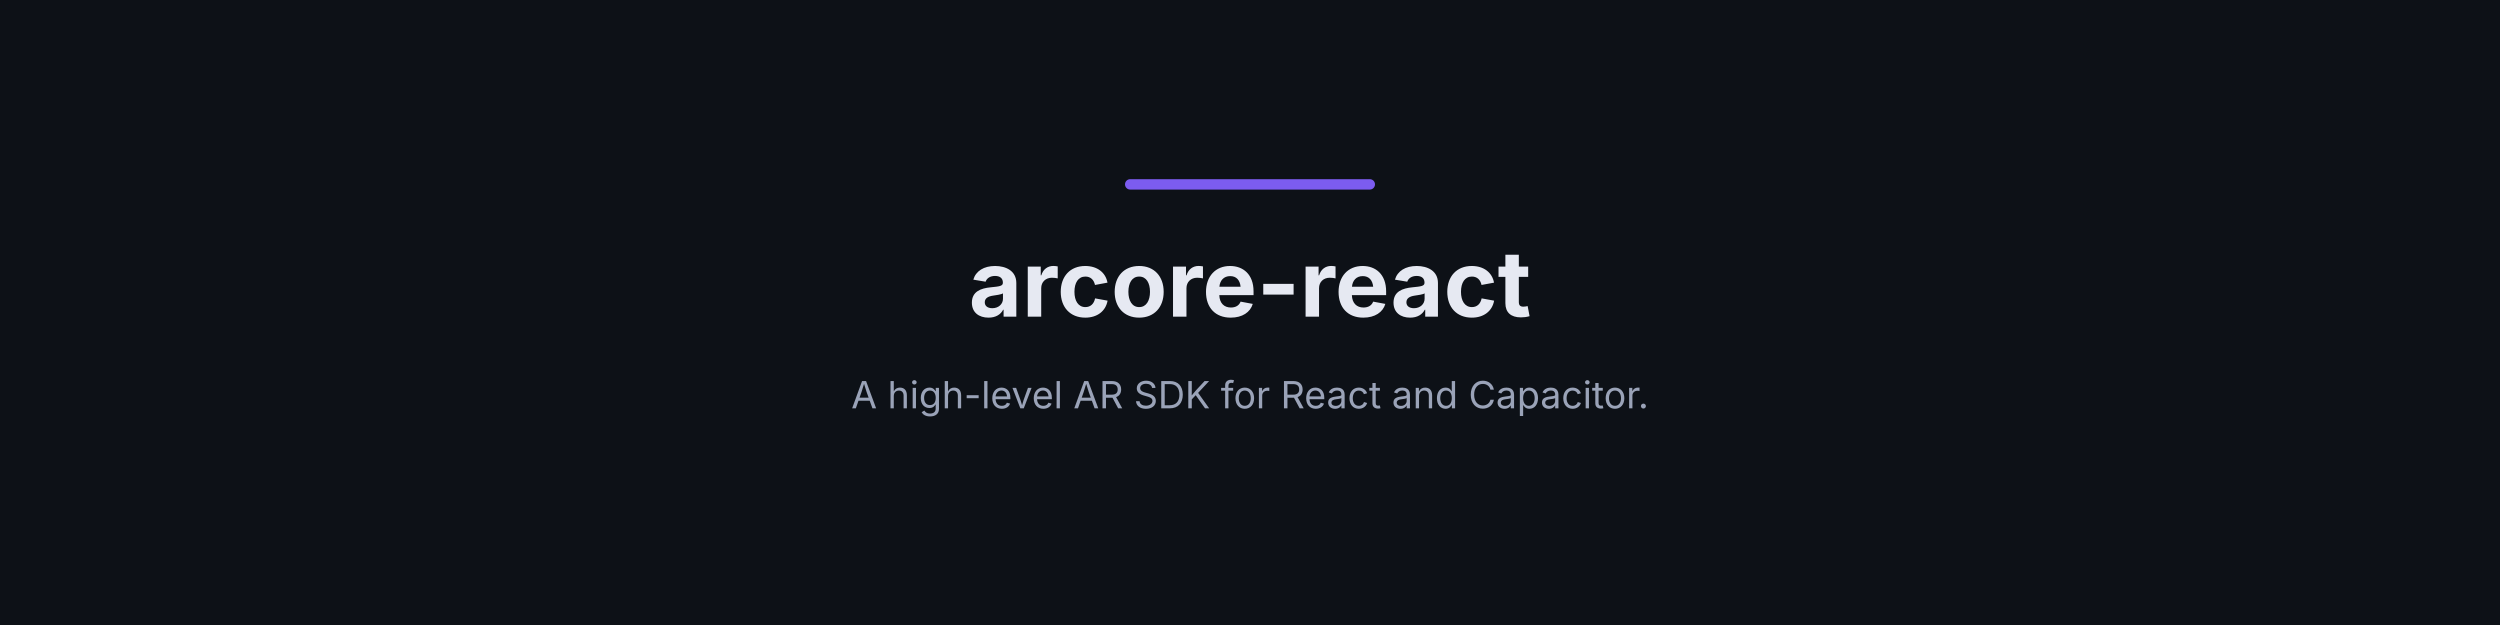
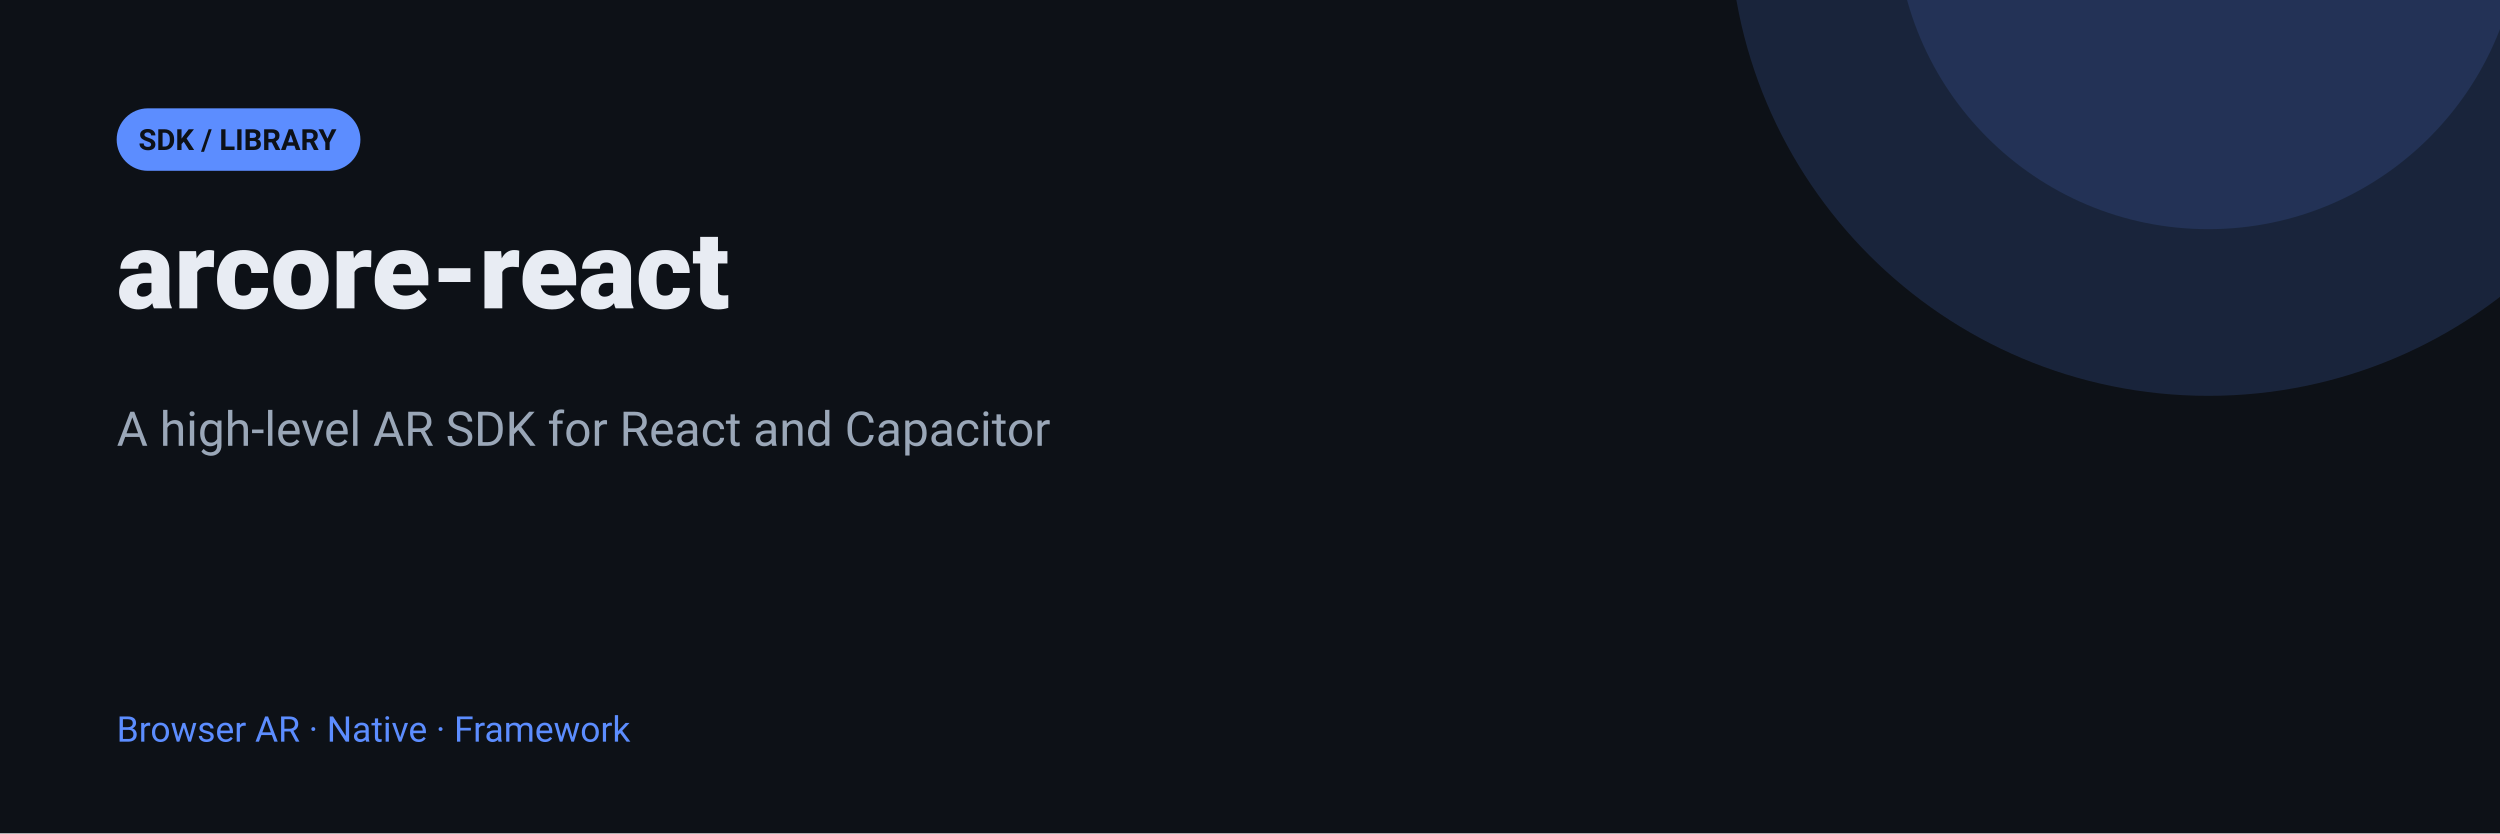
- <svg xmlns="http://www.w3.org/2000/svg" viewBox="0 0 1200 300" width="1200" height="300" font-family="system-ui, -apple-system, 'Segoe UI', sans-serif" role="img">
-   <rect x="0" y="0" width="1200" height="300" fill="#0d1117" />
-   <rect x="0" y="0" width="1200" height="300" fill="none" />
-   <rect x="540" y="86" width="120" height="5" rx="2.5" fill="#7c5cf0" />
-   <text x="600" y="152" fill="#e6e9f2" font-size="44" font-weight="700" text-anchor="middle">arcore-react</text>
-   <text x="600" y="196" fill="#9aa3b8" font-size="18" text-anchor="middle">A high-level AR SDK for React and Capacitor.</text>
+ <svg xmlns="http://www.w3.org/2000/svg" viewBox="0 0 1200 400">
+   <rect width="1200" height="400" fill="#0d1117" />
+   <circle cx="1060" cy="-40" r="230" fill="#5c8dff" opacity="0.16" />
+   <circle cx="1060" cy="-40" r="150" fill="#5c8dff" opacity="0.14" />
+   <rect x="56" y="52" width="117" height="30" rx="15" fill="#5c8dff" />
+   <text x="114" y="72" font-family="system-ui, -apple-system, 'Segoe UI', Roboto, sans-serif" font-size="14" font-weight="700" fill="#0d1117" text-anchor="middle">SDK / LIBRARY</text>
+   <text x="56" y="148" font-family="system-ui, -apple-system, 'Segoe UI', Roboto, sans-serif" font-size="52" font-weight="800" fill="#e8ecf3">arcore-react</text>
+   <text x="56" y="214" font-family="system-ui, -apple-system, 'Segoe UI', Roboto, sans-serif" font-size="23" fill="#9aa7b8">A high-level AR SDK for React and Capacitor</text>
+   <text x="56" y="356" font-family="system-ui, -apple-system, 'Segoe UI', Roboto, sans-serif" font-size="17" fill="#5c8dff">Browser AR · Native · Framework</text>
</svg>
